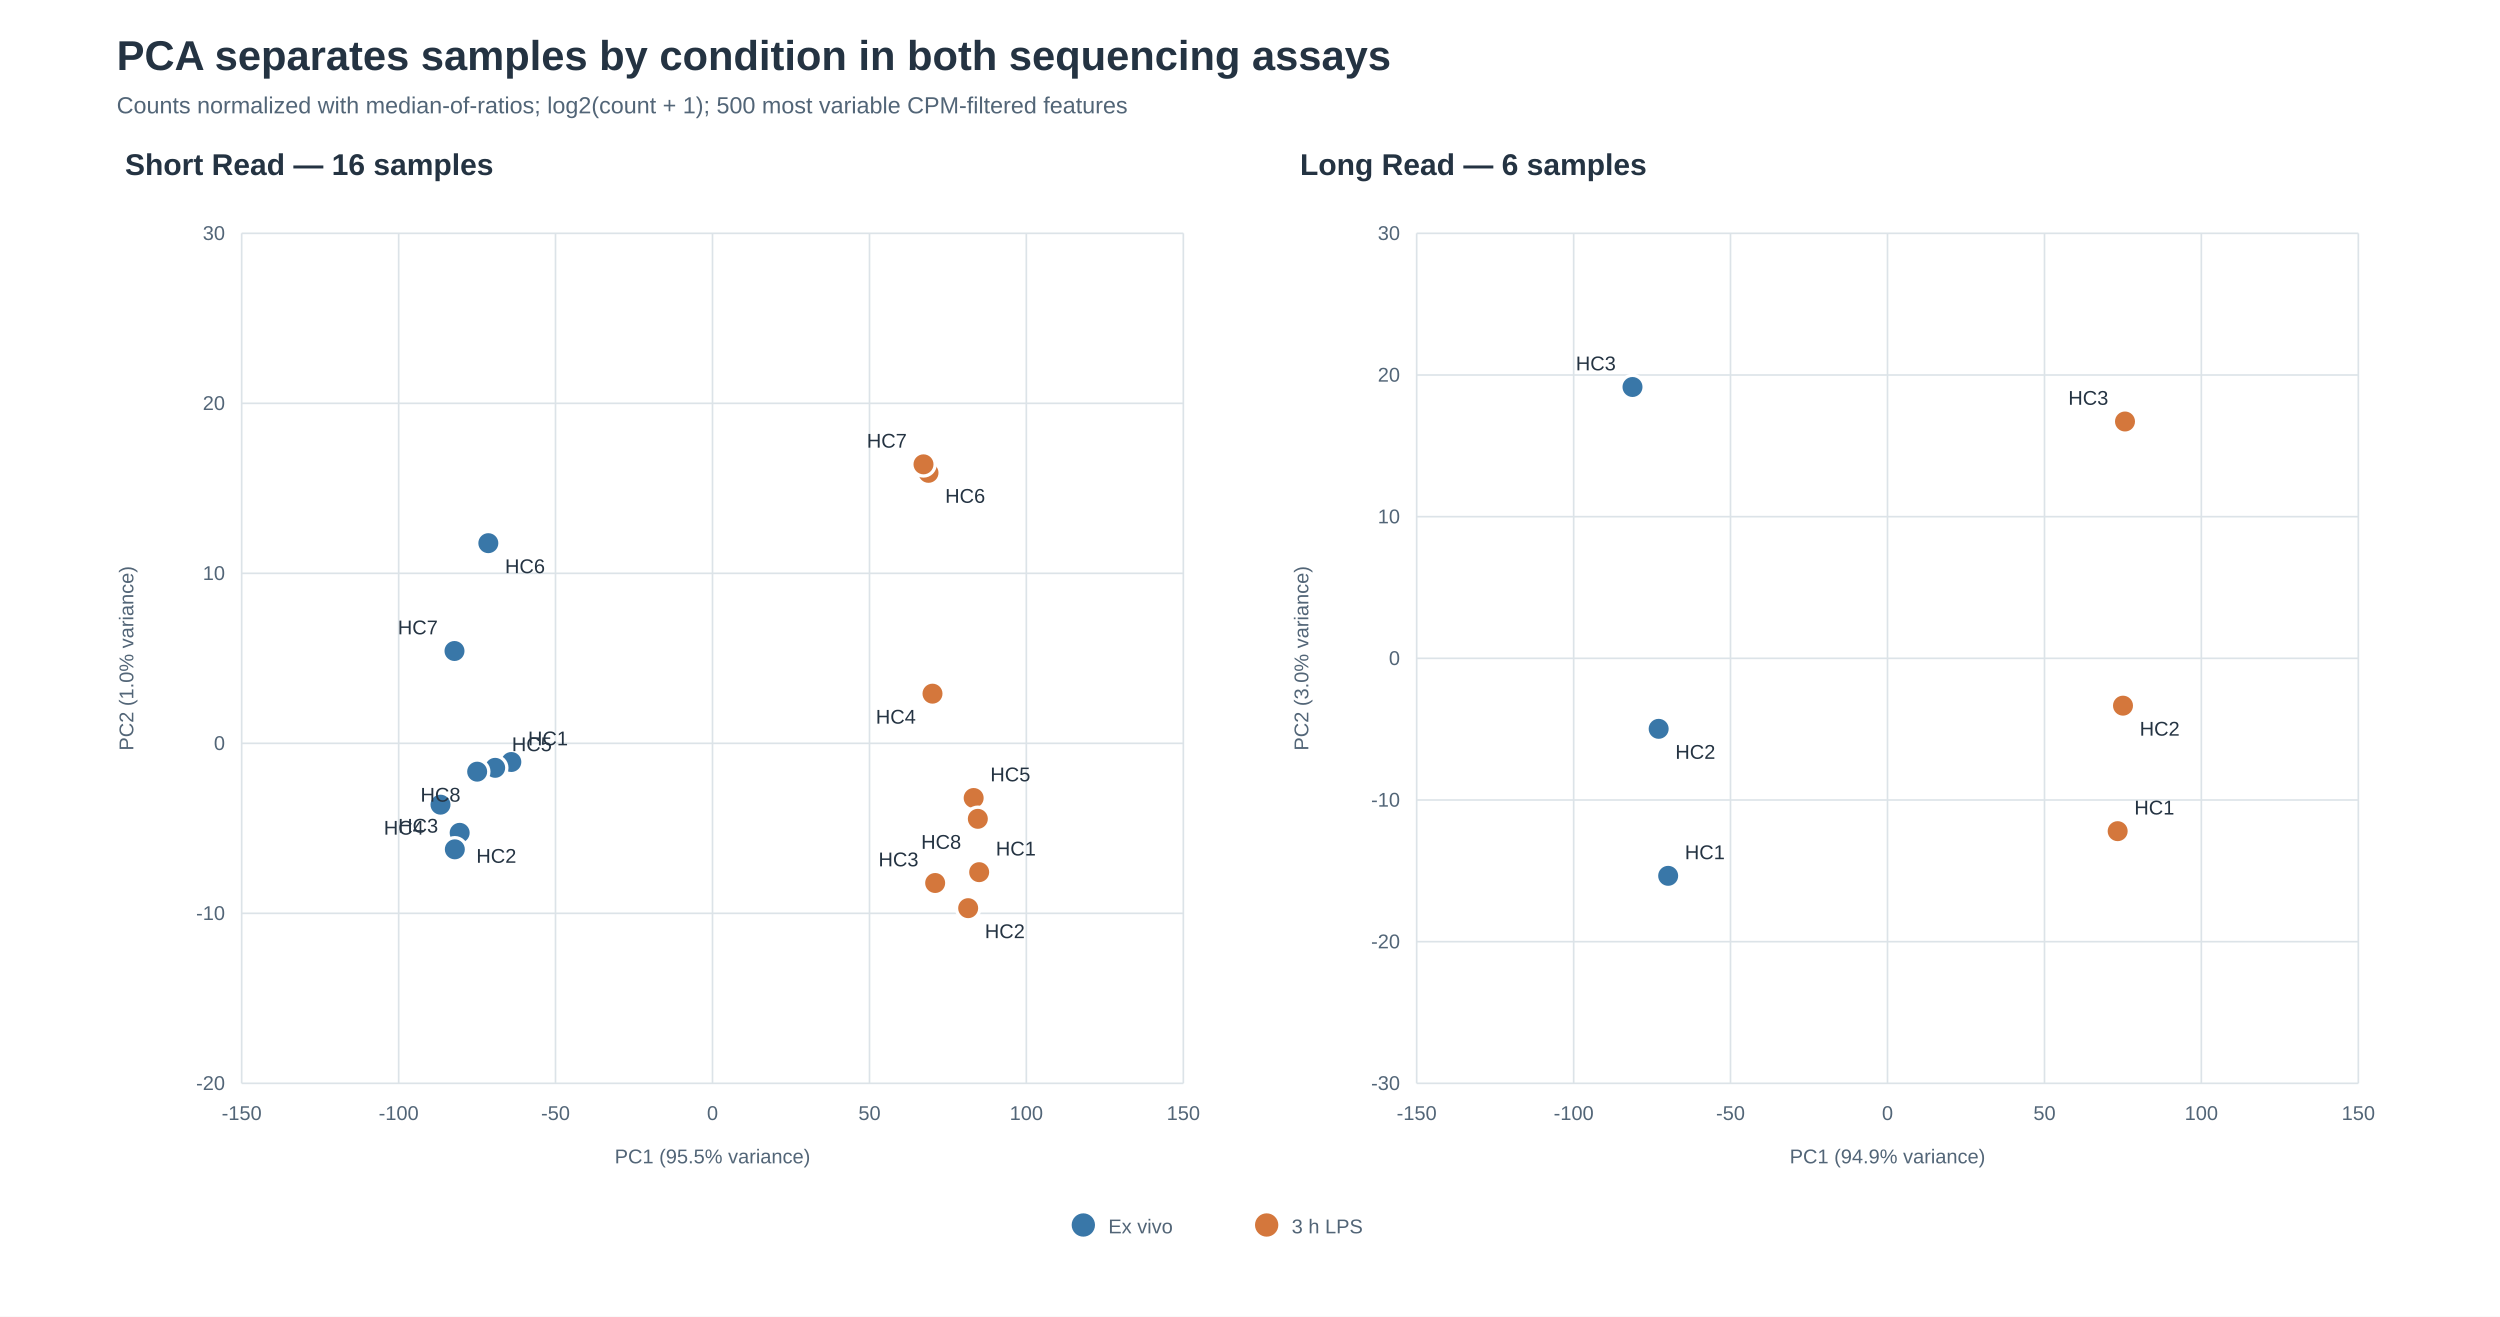
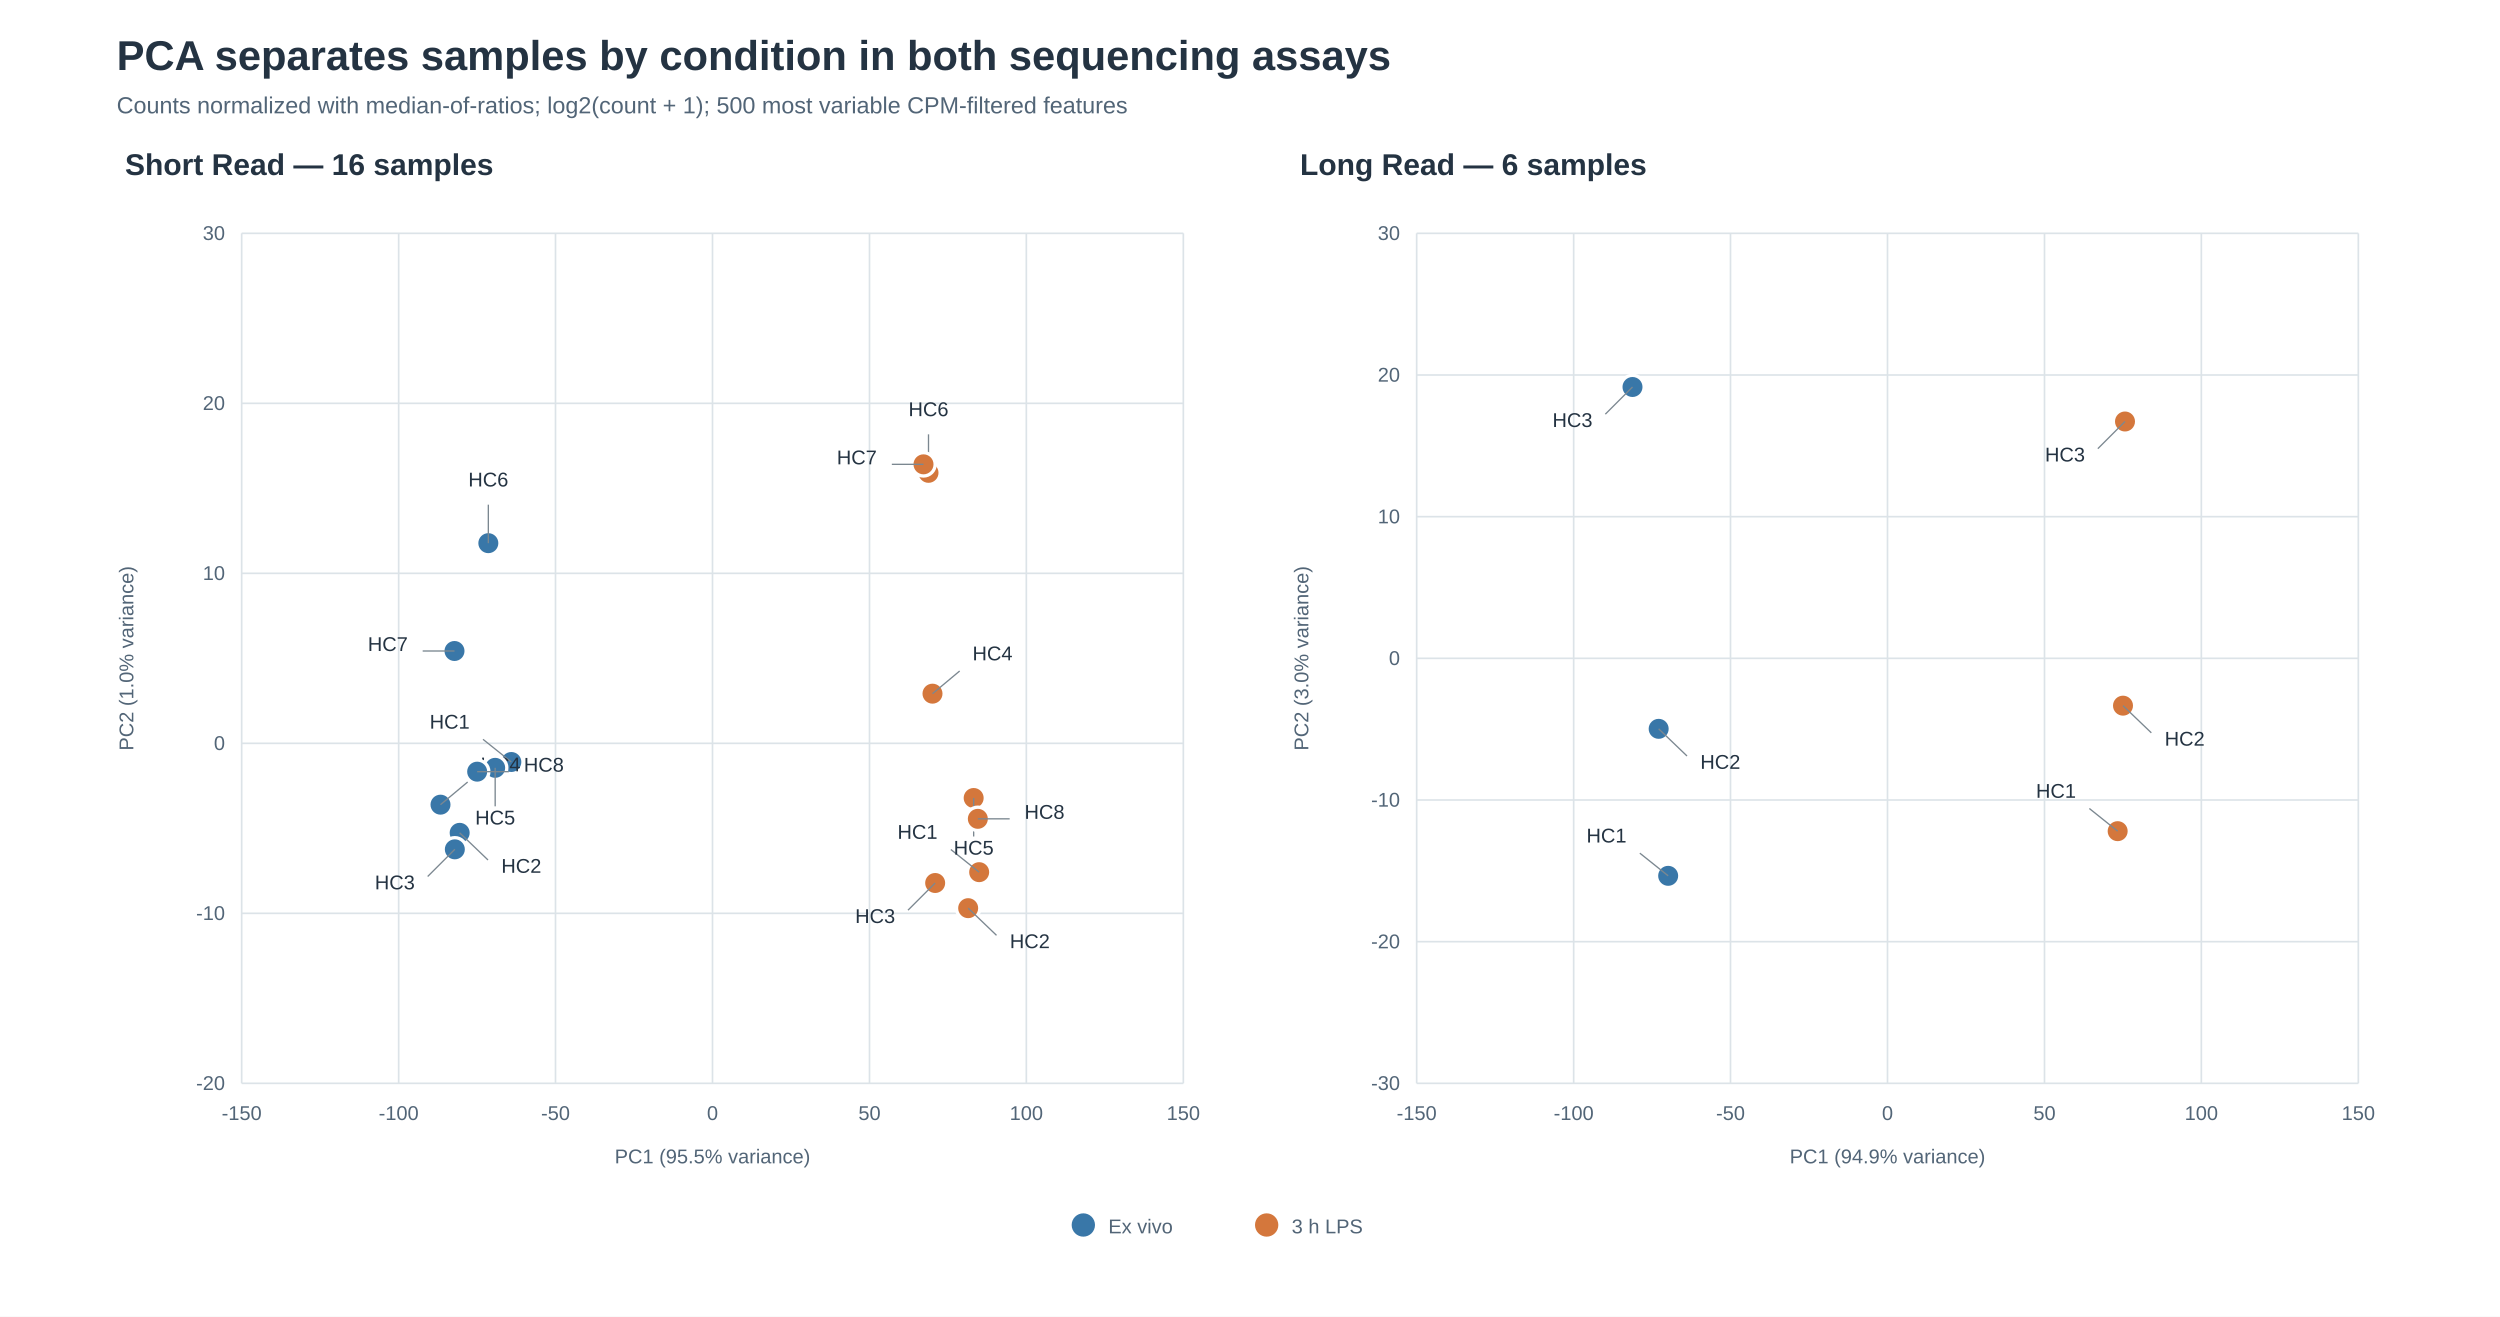
<svg xmlns="http://www.w3.org/2000/svg" width="1500" height="790" viewBox="0 0 1500 790">
  <rect width="100%" height="100%" fill="#fff" />
  <style>text{font-family:Arial,sans-serif;fill:#243342}.title{font-size:25px;font-weight:700}.subtitle{font-size:14px;fill:#526577}.panel{font-size:18px;font-weight:700}.axis{font-size:12px;fill:#526577}.sample{font-size:12px}.value{font-size:11px;fill:#34495e}.grid{stroke:#dce3e8;stroke-width:1}.group{font-size:13px;font-weight:700}</style>
  <text x="70" y="42" class="title">PCA separates samples by condition in both sequencing assays</text>
  <text x="70" y="68" class="subtitle">Counts normalized with median-of-ratios; log2(count + 1); 500 most variable CPM-filtered features</text>
  <text x="75" y="105" class="panel">Short Read — 16 samples</text>
  <line x1="145.0" y1="140" x2="145.0" y2="650" class="grid" />
  <text x="145.0" y="672" text-anchor="middle" class="axis">-150</text>
  <line x1="239.2" y1="140" x2="239.2" y2="650" class="grid" />
  <text x="239.2" y="672" text-anchor="middle" class="axis">-100</text>
  <line x1="333.3" y1="140" x2="333.3" y2="650" class="grid" />
  <text x="333.3" y="672" text-anchor="middle" class="axis">-50</text>
  <line x1="427.5" y1="140" x2="427.5" y2="650" class="grid" />
  <text x="427.5" y="672" text-anchor="middle" class="axis">0</text>
  <line x1="521.7" y1="140" x2="521.7" y2="650" class="grid" />
  <text x="521.7" y="672" text-anchor="middle" class="axis">50</text>
  <line x1="615.8" y1="140" x2="615.8" y2="650" class="grid" />
  <text x="615.8" y="672" text-anchor="middle" class="axis">100</text>
  <line x1="710.0" y1="140" x2="710.0" y2="650" class="grid" />
  <text x="710.0" y="672" text-anchor="middle" class="axis">150</text>
  <line x1="145" y1="650.0" x2="710" y2="650.0" class="grid" />
  <text x="135" y="654.0" text-anchor="end" class="axis">-20</text>
  <line x1="145" y1="548.0" x2="710" y2="548.0" class="grid" />
  <text x="135" y="552.0" text-anchor="end" class="axis">-10</text>
  <line x1="145" y1="446.0" x2="710" y2="446.0" class="grid" />
  <text x="135" y="450.0" text-anchor="end" class="axis">0</text>
  <line x1="145" y1="344.0" x2="710" y2="344.0" class="grid" />
  <text x="135" y="348.0" text-anchor="end" class="axis">10</text>
  <line x1="145" y1="242.0" x2="710" y2="242.0" class="grid" />
  <text x="135" y="246.0" text-anchor="end" class="axis">20</text>
  <line x1="145" y1="140.0" x2="710" y2="140.0" class="grid" />
  <text x="135" y="144.0" text-anchor="end" class="axis">30</text>
  <text x="427.5" y="698" text-anchor="middle" class="axis">PC1 (95.5% variance)</text>
  <text x="80" y="395.0" transform="rotate(-90 80 395.0)" text-anchor="middle" class="axis">PC2 (1.0% variance)</text>
  <circle cx="306.8" cy="457.2" r="7" fill="#3977a8" stroke="#fff" stroke-width="2" />
-   <text x="316.8" y="447.2" text-anchor="start" class="sample">HC1</text>
+   <line x1="306.8" y1="457.2" x2="289.8" y2="443.6" stroke="#7b8790" stroke-width=".8" />
+   <text x="281.8" y="437.2" text-anchor="end" class="sample">HC1</text>
  <circle cx="275.8" cy="499.7" r="7" fill="#3977a8" stroke="#fff" stroke-width="2" />
-   <text x="285.8" y="517.7" text-anchor="start" class="sample">HC2</text>
+   <line x1="275.8" y1="499.7" x2="292.8" y2="516.0" stroke="#7b8790" stroke-width=".8" />
+   <text x="300.8" y="523.7" text-anchor="start" class="sample">HC2</text>
  <circle cx="272.9" cy="509.6" r="7" fill="#3977a8" stroke="#fff" stroke-width="2" />
-   <text x="262.9" y="499.6" text-anchor="end" class="sample">HC3</text>
+   <line x1="272.9" y1="509.6" x2="256.6" y2="525.9" stroke="#7b8790" stroke-width=".8" />
+   <text x="248.9" y="533.6" text-anchor="end" class="sample">HC3</text>
  <circle cx="264.3" cy="482.8" r="7" fill="#3977a8" stroke="#fff" stroke-width="2" />
-   <text x="254.3" y="500.8" text-anchor="end" class="sample">HC4</text>
+   <line x1="264.3" y1="482.8" x2="280.6" y2="469.2" stroke="#7b8790" stroke-width=".8" />
+   <text x="288.3" y="462.8" text-anchor="start" class="sample">HC4</text>
  <circle cx="297.1" cy="460.7" r="7" fill="#3977a8" stroke="#fff" stroke-width="2" />
-   <text x="307.1" y="450.7" text-anchor="start" class="sample">HC5</text>
+   <line x1="297.1" y1="460.7" x2="297.1" y2="483.8" stroke="#7b8790" stroke-width=".8" />
+   <text x="297.1" y="494.7" text-anchor="middle" class="sample">HC5</text>
  <circle cx="293.0" cy="325.9" r="7" fill="#3977a8" stroke="#fff" stroke-width="2" />
-   <text x="303.0" y="343.9" text-anchor="start" class="sample">HC6</text>
+   <line x1="293.0" y1="325.9" x2="293.0" y2="302.8" stroke="#7b8790" stroke-width=".8" />
+   <text x="293.0" y="291.9" text-anchor="middle" class="sample">HC6</text>
  <circle cx="272.7" cy="390.6" r="7" fill="#3977a8" stroke="#fff" stroke-width="2" />
-   <text x="262.7" y="380.6" text-anchor="end" class="sample">HC7</text>
+   <line x1="272.7" y1="390.6" x2="253.6" y2="390.6" stroke="#7b8790" stroke-width=".8" />
+   <text x="244.7" y="390.6" text-anchor="end" class="sample">HC7</text>
  <circle cx="286.3" cy="463.0" r="7" fill="#3977a8" stroke="#fff" stroke-width="2" />
-   <text x="276.3" y="481.0" text-anchor="end" class="sample">HC8</text>
+   <line x1="286.3" y1="463.0" x2="305.3" y2="463.0" stroke="#7b8790" stroke-width=".8" />
+   <text x="314.3" y="463.0" text-anchor="start" class="sample">HC8</text>
  <circle cx="587.5" cy="523.3" r="7" fill="#d4773c" stroke="#fff" stroke-width="2" />
-   <text x="597.5" y="513.3" text-anchor="start" class="sample">HC1</text>
+   <line x1="587.5" y1="523.3" x2="570.5" y2="509.7" stroke="#7b8790" stroke-width=".8" />
+   <text x="562.5" y="503.3" text-anchor="end" class="sample">HC1</text>
  <circle cx="580.9" cy="544.9" r="7" fill="#d4773c" stroke="#fff" stroke-width="2" />
-   <text x="590.9" y="562.9" text-anchor="start" class="sample">HC2</text>
+   <line x1="580.9" y1="544.9" x2="597.9" y2="561.2" stroke="#7b8790" stroke-width=".8" />
+   <text x="605.9" y="568.9" text-anchor="start" class="sample">HC2</text>
  <circle cx="561.1" cy="529.8" r="7" fill="#d4773c" stroke="#fff" stroke-width="2" />
-   <text x="551.1" y="519.8" text-anchor="end" class="sample">HC3</text>
+   <line x1="561.1" y1="529.8" x2="544.8" y2="546.1" stroke="#7b8790" stroke-width=".8" />
+   <text x="537.1" y="553.8" text-anchor="end" class="sample">HC3</text>
  <circle cx="559.5" cy="416.2" r="7" fill="#d4773c" stroke="#fff" stroke-width="2" />
-   <text x="549.5" y="434.2" text-anchor="end" class="sample">HC4</text>
+   <line x1="559.5" y1="416.2" x2="575.8" y2="402.6" stroke="#7b8790" stroke-width=".8" />
+   <text x="583.5" y="396.2" text-anchor="start" class="sample">HC4</text>
  <circle cx="584.2" cy="478.8" r="7" fill="#d4773c" stroke="#fff" stroke-width="2" />
-   <text x="594.2" y="468.8" text-anchor="start" class="sample">HC5</text>
+   <line x1="584.2" y1="478.8" x2="584.2" y2="501.9" stroke="#7b8790" stroke-width=".8" />
+   <text x="584.2" y="512.8" text-anchor="middle" class="sample">HC5</text>
  <circle cx="557.1" cy="283.7" r="7" fill="#d4773c" stroke="#fff" stroke-width="2" />
-   <text x="567.1" y="301.7" text-anchor="start" class="sample">HC6</text>
+   <line x1="557.1" y1="283.7" x2="557.1" y2="260.6" stroke="#7b8790" stroke-width=".8" />
+   <text x="557.1" y="249.7" text-anchor="middle" class="sample">HC6</text>
  <circle cx="554.1" cy="278.6" r="7" fill="#d4773c" stroke="#fff" stroke-width="2" />
-   <text x="544.1" y="268.6" text-anchor="end" class="sample">HC7</text>
+   <line x1="554.1" y1="278.6" x2="535.1" y2="278.6" stroke="#7b8790" stroke-width=".8" />
+   <text x="526.1" y="278.6" text-anchor="end" class="sample">HC7</text>
  <circle cx="586.7" cy="491.3" r="7" fill="#d4773c" stroke="#fff" stroke-width="2" />
-   <text x="576.7" y="509.3" text-anchor="end" class="sample">HC8</text>
+   <line x1="586.7" y1="491.3" x2="605.8" y2="491.3" stroke="#7b8790" stroke-width=".8" />
+   <text x="614.7" y="491.3" text-anchor="start" class="sample">HC8</text>
  <text x="780" y="105" class="panel">Long Read — 6 samples</text>
  <line x1="850.0" y1="140" x2="850.0" y2="650" class="grid" />
  <text x="850.0" y="672" text-anchor="middle" class="axis">-150</text>
  <line x1="944.2" y1="140" x2="944.2" y2="650" class="grid" />
  <text x="944.2" y="672" text-anchor="middle" class="axis">-100</text>
  <line x1="1038.3" y1="140" x2="1038.3" y2="650" class="grid" />
  <text x="1038.3" y="672" text-anchor="middle" class="axis">-50</text>
  <line x1="1132.5" y1="140" x2="1132.5" y2="650" class="grid" />
  <text x="1132.5" y="672" text-anchor="middle" class="axis">0</text>
  <line x1="1226.7" y1="140" x2="1226.7" y2="650" class="grid" />
  <text x="1226.7" y="672" text-anchor="middle" class="axis">50</text>
  <line x1="1320.8" y1="140" x2="1320.8" y2="650" class="grid" />
  <text x="1320.8" y="672" text-anchor="middle" class="axis">100</text>
  <line x1="1415.0" y1="140" x2="1415.0" y2="650" class="grid" />
  <text x="1415.0" y="672" text-anchor="middle" class="axis">150</text>
  <line x1="850" y1="650.0" x2="1415" y2="650.0" class="grid" />
  <text x="840" y="654.0" text-anchor="end" class="axis">-30</text>
  <line x1="850" y1="565.0" x2="1415" y2="565.0" class="grid" />
  <text x="840" y="569.0" text-anchor="end" class="axis">-20</text>
  <line x1="850" y1="480.0" x2="1415" y2="480.0" class="grid" />
  <text x="840" y="484.0" text-anchor="end" class="axis">-10</text>
  <line x1="850" y1="395.0" x2="1415" y2="395.0" class="grid" />
  <text x="840" y="399.0" text-anchor="end" class="axis">0</text>
  <line x1="850" y1="310.0" x2="1415" y2="310.0" class="grid" />
  <text x="840" y="314.0" text-anchor="end" class="axis">10</text>
  <line x1="850" y1="225.0" x2="1415" y2="225.0" class="grid" />
  <text x="840" y="229.0" text-anchor="end" class="axis">20</text>
  <line x1="850" y1="140.0" x2="1415" y2="140.0" class="grid" />
  <text x="840" y="144.0" text-anchor="end" class="axis">30</text>
  <text x="1132.5" y="698" text-anchor="middle" class="axis">PC1 (94.9% variance)</text>
  <text x="785" y="395.0" transform="rotate(-90 785 395.0)" text-anchor="middle" class="axis">PC2 (3.0% variance)</text>
  <circle cx="979.5" cy="232.2" r="7" fill="#3977a8" stroke="#fff" stroke-width="2" />
-   <text x="969.5" y="222.2" text-anchor="end" class="sample">HC3</text>
+   <line x1="979.5" y1="232.2" x2="963.2" y2="248.5" stroke="#7b8790" stroke-width=".8" />
+   <text x="955.5" y="256.2" text-anchor="end" class="sample">HC3</text>
  <circle cx="1275.0" cy="252.9" r="7" fill="#d4773c" stroke="#fff" stroke-width="2" />
-   <text x="1265.0" y="242.9" text-anchor="end" class="sample">HC3</text>
+   <line x1="1275.0" y1="252.9" x2="1258.7" y2="269.2" stroke="#7b8790" stroke-width=".8" />
+   <text x="1251.0" y="276.9" text-anchor="end" class="sample">HC3</text>
  <circle cx="1000.9" cy="525.5" r="7" fill="#3977a8" stroke="#fff" stroke-width="2" />
-   <text x="1010.9" y="515.5" text-anchor="start" class="sample">HC1</text>
+   <line x1="1000.9" y1="525.5" x2="983.9" y2="511.9" stroke="#7b8790" stroke-width=".8" />
+   <text x="975.9" y="505.5" text-anchor="end" class="sample">HC1</text>
  <circle cx="1270.6" cy="498.7" r="7" fill="#d4773c" stroke="#fff" stroke-width="2" />
-   <text x="1280.6" y="488.7" text-anchor="start" class="sample">HC1</text>
+   <line x1="1270.6" y1="498.7" x2="1253.6" y2="485.1" stroke="#7b8790" stroke-width=".8" />
+   <text x="1245.6" y="478.7" text-anchor="end" class="sample">HC1</text>
  <circle cx="995.2" cy="437.3" r="7" fill="#3977a8" stroke="#fff" stroke-width="2" />
-   <text x="1005.2" y="455.3" text-anchor="start" class="sample">HC2</text>
+   <line x1="995.2" y1="437.3" x2="1012.2" y2="453.6" stroke="#7b8790" stroke-width=".8" />
+   <text x="1020.2" y="461.3" text-anchor="start" class="sample">HC2</text>
  <circle cx="1273.8" cy="423.4" r="7" fill="#d4773c" stroke="#fff" stroke-width="2" />
-   <text x="1283.8" y="441.4" text-anchor="start" class="sample">HC2</text>
+   <line x1="1273.8" y1="423.4" x2="1290.8" y2="439.7" stroke="#7b8790" stroke-width=".8" />
+   <text x="1298.8" y="447.4" text-anchor="start" class="sample">HC2</text>
  <circle cx="650" cy="735" r="7" fill="#3977a8" />
  <text x="665" y="740" class="axis">Ex vivo</text>
  <circle cx="760" cy="735" r="7" fill="#d4773c" />
  <text x="775" y="740" class="axis">3 h LPS</text>
</svg>
